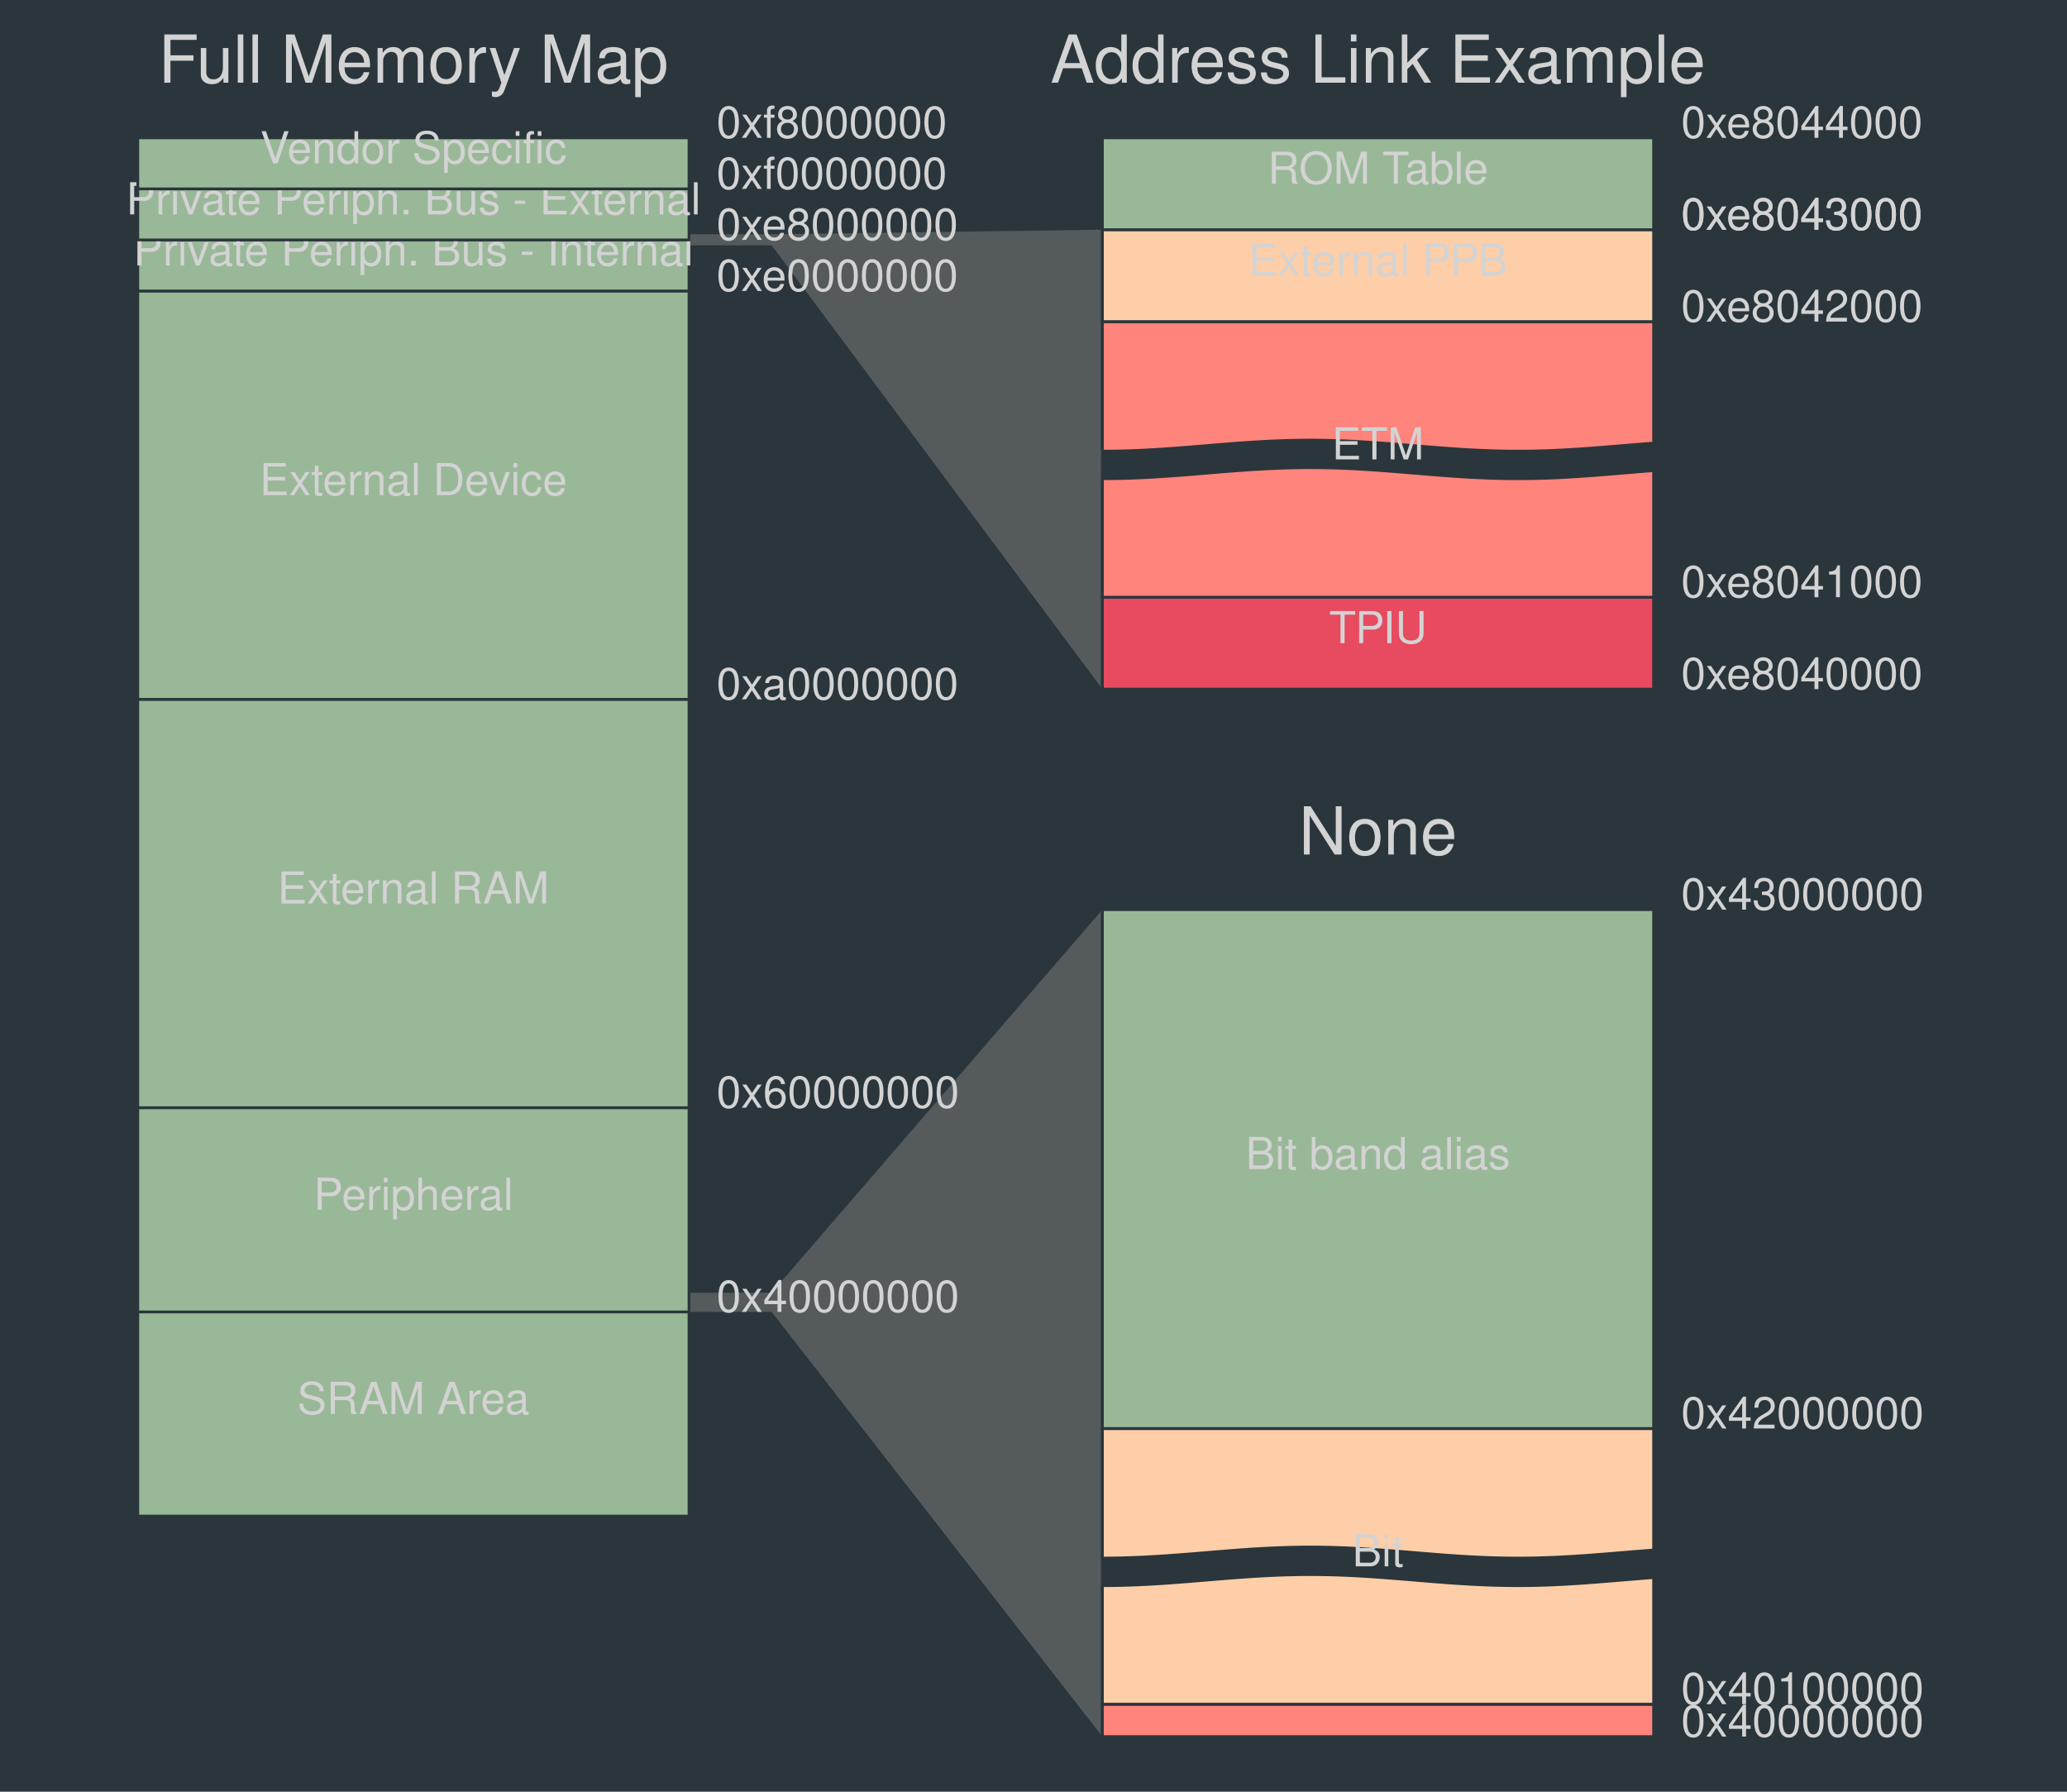
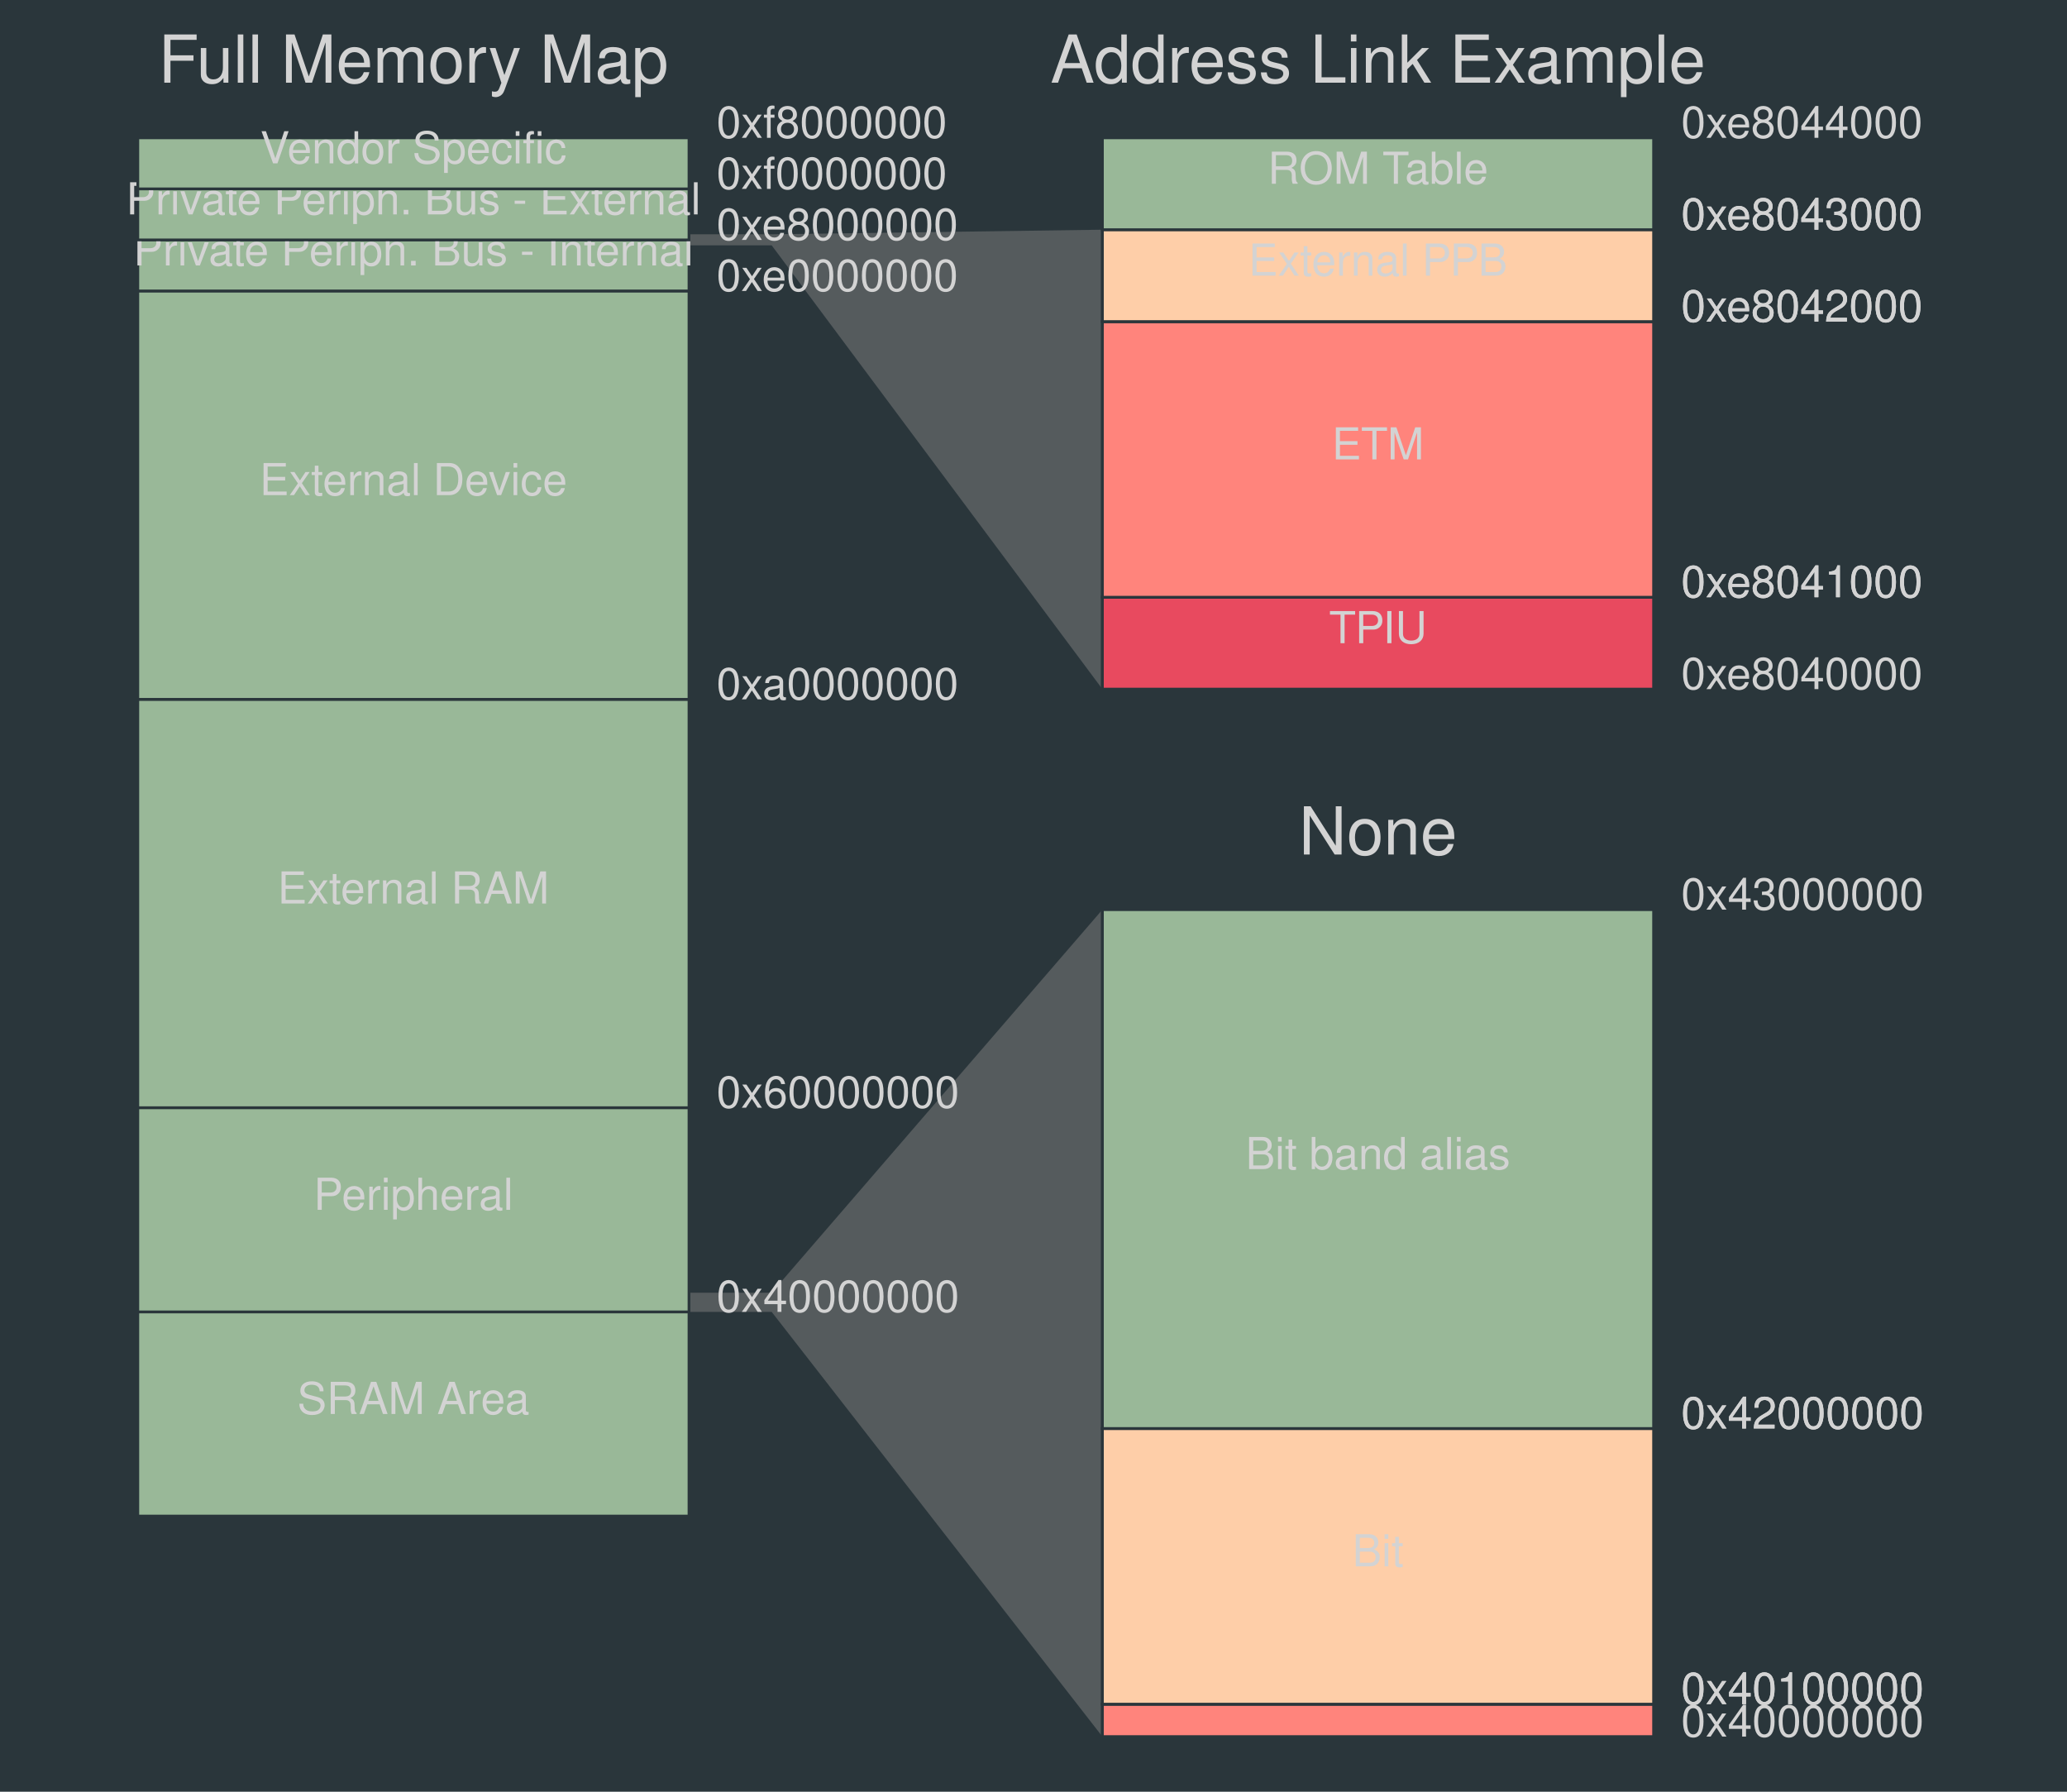
<svg xmlns="http://www.w3.org/2000/svg" width="750" height="650" viewBox="0 0 750 650">
  <rect x="0" y="0" width="750" height="650" fill="#2A363B" />
  <g>
    <g>
      <path d="M 250,475.926 L 280,475.926 L 400,630.0 L 400,330.0 L 280,468.981 L 250,468.981 Z" fill="gray" stroke="none" opacity="0.5" />
    </g>
    <g>
      <path d="M 250,89 L 280,89 L 400,250.0 L 400,83.333 L 280,85 L 250,85 Z" fill="gray" stroke="none" opacity="0.5" />
    </g>
  </g>
  <g>
    <g>
      <line x1="250" y1="87.001" x2="280" y2="87.001" stroke-width="1" stroke="none" />
      <line x1="280" y1="87.001" x2="400" y2="250.0" stroke-width="1" stroke="none" />
    </g>
  </g>
  <g>
    <text x="100.0" y="-20" stroke="black" fill="lightgrey" stroke-width="0" font-size="24px" font-weight="normal" font-family="Helvetica" text-anchor="middle" alignment-baseline="middle" transform="translate(50,50)">Full Memory Map</text>
    <g transform="translate(50,50)">
      <rect x="0" y="0" width="200" height="500" fill="#2A363B" stroke="#2A363B" stroke-width="1" />
      <rect x="0" y="425.926" width="200" height="74.074" fill="#99B898" stroke="#2A363B" stroke-width="1" />
      <text x="100.0" y="462.963" stroke="black" fill="lightgrey" stroke-width="0" font-size="16" font-weight="normal" font-family="Helvetica" text-anchor="middle" alignment-baseline="middle">SRAM Area</text>
      <text x="210" y="425.926" stroke="black" fill="lightgrey" stroke-width="0" font-size="16" font-weight="normal" font-family="Helvetica" text-anchor="start" alignment-baseline="middle">0x40000000</text>
      <rect x="0" y="351.852" width="200" height="74.074" fill="#99B898" stroke="#2A363B" stroke-width="1" />
      <text x="100.0" y="388.889" stroke="black" fill="lightgrey" stroke-width="0" font-size="16" font-weight="normal" font-family="Helvetica" text-anchor="middle" alignment-baseline="middle">Peripheral</text>
      <text x="210" y="351.852" stroke="black" fill="lightgrey" stroke-width="0" font-size="16" font-weight="normal" font-family="Helvetica" text-anchor="start" alignment-baseline="middle">0x60000000</text>
      <rect x="0" y="203.704" width="200" height="148.148" fill="#99B898" stroke="#2A363B" stroke-width="1" />
      <text x="100.0" y="277.778" stroke="black" fill="lightgrey" stroke-width="0" font-size="16" font-weight="normal" font-family="Helvetica" text-anchor="middle" alignment-baseline="middle">External RAM</text>
      <text x="210" y="203.704" stroke="black" fill="lightgrey" stroke-width="0" font-size="16" font-weight="normal" font-family="Helvetica" text-anchor="start" alignment-baseline="middle">0xa0000000</text>
      <rect x="0" y="55.556" width="200" height="148.148" fill="#99B898" stroke="#2A363B" stroke-width="1" />
      <text x="100.0" y="129.63" stroke="black" fill="lightgrey" stroke-width="0" font-size="16" font-weight="normal" font-family="Helvetica" text-anchor="middle" alignment-baseline="middle">External Device</text>
      <text x="210" y="55.556" stroke="black" fill="lightgrey" stroke-width="0" font-size="16" font-weight="normal" font-family="Helvetica" text-anchor="start" alignment-baseline="middle">0xe0000000</text>
      <rect x="0" y="37.037" width="200" height="18.519" fill="#99B898" stroke="#2A363B" stroke-width="1" />
      <text x="100.0" y="46.296" stroke="black" fill="lightgrey" stroke-width="0" font-size="16" font-weight="normal" font-family="Helvetica" text-anchor="middle" alignment-baseline="middle">Private Periph. Bus - Internal</text>
      <text x="210" y="37.037" stroke="black" fill="lightgrey" stroke-width="0" font-size="16" font-weight="normal" font-family="Helvetica" text-anchor="start" alignment-baseline="middle">0xe8000000</text>
      <rect x="0" y="18.519" width="200" height="18.519" fill="#99B898" stroke="#2A363B" stroke-width="1" />
      <text x="100.0" y="27.778" stroke="black" fill="lightgrey" stroke-width="0" font-size="16" font-weight="normal" font-family="Helvetica" text-anchor="middle" alignment-baseline="middle">Private Periph. Bus - External</text>
      <text x="210" y="18.519" stroke="black" fill="lightgrey" stroke-width="0" font-size="16" font-weight="normal" font-family="Helvetica" text-anchor="start" alignment-baseline="middle">0xf0000000</text>
      <rect x="0" y="0.0" width="200" height="18.519" fill="#99B898" stroke="#2A363B" stroke-width="1" />
      <text x="100.0" y="9.259" stroke="black" fill="lightgrey" stroke-width="0" font-size="16" font-weight="normal" font-family="Helvetica" text-anchor="middle" alignment-baseline="middle">Vendor Specific</text>
      <text x="210" y="0.0" stroke="black" fill="lightgrey" stroke-width="0" font-size="16" font-weight="normal" font-family="Helvetica" text-anchor="start" alignment-baseline="middle">0xf8000000</text>
    </g>
  </g>
  <g>
    <text x="100.0" y="-20" stroke="black" fill="lightgrey" stroke-width="0" font-size="24px" font-weight="normal" font-family="Helvetica" text-anchor="middle" alignment-baseline="middle" transform="translate(400,50)">Address Link Example</text>
    <g transform="translate(400,216.6667)">
      <rect x="0" y="0" width="200" height="33.333" fill="#2A363B" stroke="#2A363B" stroke-width="1" />
      <rect x="0" y="0.0" width="200" height="33.333" fill="#E84A5F" stroke="#2A363B" stroke-width="1" />
      <text x="100.0" y="16.667" stroke="black" fill="lightgrey" stroke-width="0" font-size="16" font-weight="normal" font-family="Helvetica" text-anchor="middle" alignment-baseline="middle">TPIU</text>
      <text x="210" y="33.333" stroke="black" fill="lightgrey" stroke-width="0" font-size="16" font-weight="normal" font-family="Helvetica" text-anchor="start" alignment-baseline="middle">0xe8040000</text>
      <text x="210" y="0.0" stroke="black" fill="lightgrey" stroke-width="0" font-size="16" font-weight="normal" font-family="Helvetica" text-anchor="start" alignment-baseline="middle">0xe8041000</text>
    </g>
    <g transform="translate(400,116.6667)">
      <rect x="0" y="0" width="200" height="100" fill="#2A363B" stroke="#2A363B" stroke-width="1" />
-       <g>
-         <polyline points="0,47.0 1,46.998 2,46.993 3,46.984 4,46.972 5,46.957 6,46.938 7,46.916 8,46.89 9,46.861 10,46.829 11,46.794 12,46.755 13,46.714 14,46.669 15,46.622 16,46.572 17,46.519 18,46.463 19,46.405 20,46.345 21,46.282 22,46.217 23,46.15 24,46.081 25,46.01 26,45.937 27,45.862 28,45.786 29,45.709 30,45.631 31,45.551 32,45.47 33,45.389 34,45.307 35,45.224 36,45.141 37,45.058 38,44.975 39,44.892 40,44.809 41,44.726 42,44.644 43,44.562 44,44.481 45,44.401 46,44.322 47,44.244 48,44.168 49,44.093 50,44.019 51,43.947 52,43.878 53,43.81 54,43.744 55,43.68 56,43.618 57,43.559 58,43.503 59,43.449 60,43.398 61,43.349 62,43.304 63,43.261 64,43.221 65,43.185 66,43.151 67,43.121 68,43.094 69,43.071 70,43.05 71,43.033 72,43.02 73,43.01 74,43.003 75,43 76,43.001 77,43.004 78,43.012 79,43.022 80,43.037 81,43.054 82,43.075 83,43.099 84,43.127 85,43.158 86,43.192 87,43.229 88,43.269 89,43.313 90,43.359 91,43.408 92,43.46 93,43.514 94,43.571 95,43.631 96,43.693 97,43.757 98,43.823 99,43.892 100,43.962 101,44.034 102,44.108 103,44.183 104,44.26 105,44.338 106,44.417 107,44.497 108,44.578 109,44.66 110,44.743 111,44.825 112,44.909 113,44.992 114,45.075 115,45.158 116,45.241 117,45.324 118,45.406 119,45.487 120,45.567 121,45.647 122,45.725 123,45.802 124,45.878 125,45.952 126,46.024 127,46.095 128,46.164 129,46.23 130,46.295 131,46.357 132,46.417 133,46.475 134,46.53 135,46.582 136,46.632 137,46.679 138,46.722 139,46.763 140,46.801 141,46.836 142,46.867 143,46.895 144,46.92 145,46.942 146,46.96 147,46.975 148,46.986 149,46.994 150,46.999 151,47 152,46.997 153,46.992 154,46.982 155,46.969 156,46.953 157,46.934 158,46.911 159,46.884 160,46.855 161,46.822 162,46.786 163,46.747 164,46.705 165,46.66 166,46.612 167,46.561 168,46.508 169,46.452 170,46.393 171,46.332 172,46.269 173,46.203 174,46.136 175,46.066 176,45.995 177,45.922 178,45.847 179,45.771 180,45.693 181,45.615 182,45.535 183,45.454 184,45.372 185,45.29 186,45.208 187,45.125 188,45.041 189,44.958 190,44.875 191,44.792 192,44.709 193,44.627 194,44.545 195,44.465 196,44.385 197,44.306 198,44.229 199,44.152 200,44.078 200,40.0 200,0.0 0,0.0 0,47.0" stroke="#2A363B" stroke-width="1" fill="#FF847C" />
-         <polyline points="0,57.0 1,56.998 2,56.993 3,56.984 4,56.972 5,56.957 6,56.938 7,56.916 8,56.89 9,56.861 10,56.829 11,56.794 12,56.755 13,56.714 14,56.669 15,56.622 16,56.572 17,56.519 18,56.463 19,56.405 20,56.345 21,56.282 22,56.217 23,56.15 24,56.081 25,56.01 26,55.937 27,55.862 28,55.786 29,55.709 30,55.631 31,55.551 32,55.47 33,55.389 34,55.307 35,55.224 36,55.141 37,55.058 38,54.975 39,54.892 40,54.809 41,54.726 42,54.644 43,54.562 44,54.481 45,54.401 46,54.322 47,54.244 48,54.168 49,54.093 50,54.019 51,53.947 52,53.878 53,53.81 54,53.744 55,53.68 56,53.618 57,53.559 58,53.503 59,53.449 60,53.398 61,53.349 62,53.304 63,53.261 64,53.221 65,53.185 66,53.151 67,53.121 68,53.094 69,53.071 70,53.05 71,53.033 72,53.02 73,53.01 74,53.003 75,53 76,53.001 77,53.004 78,53.012 79,53.022 80,53.037 81,53.054 82,53.075 83,53.099 84,53.127 85,53.158 86,53.192 87,53.229 88,53.269 89,53.313 90,53.359 91,53.408 92,53.46 93,53.514 94,53.571 95,53.631 96,53.693 97,53.757 98,53.823 99,53.892 100,53.962 101,54.034 102,54.108 103,54.183 104,54.26 105,54.338 106,54.417 107,54.497 108,54.578 109,54.66 110,54.743 111,54.825 112,54.909 113,54.992 114,55.075 115,55.158 116,55.241 117,55.324 118,55.406 119,55.487 120,55.567 121,55.647 122,55.725 123,55.802 124,55.878 125,55.952 126,56.024 127,56.095 128,56.164 129,56.23 130,56.295 131,56.357 132,56.417 133,56.475 134,56.53 135,56.582 136,56.632 137,56.679 138,56.722 139,56.763 140,56.801 141,56.836 142,56.867 143,56.895 144,56.92 145,56.942 146,56.96 147,56.975 148,56.986 149,56.994 150,56.999 151,57 152,56.997 153,56.992 154,56.982 155,56.969 156,56.953 157,56.934 158,56.911 159,56.884 160,56.855 161,56.822 162,56.786 163,56.747 164,56.705 165,56.66 166,56.612 167,56.561 168,56.508 169,56.452 170,56.393 171,56.332 172,56.269 173,56.203 174,56.136 175,56.066 176,55.995 177,55.922 178,55.847 179,55.771 180,55.693 181,55.615 182,55.535 183,55.454 184,55.372 185,55.29 186,55.208 187,55.125 188,55.041 189,54.958 190,54.875 191,54.792 192,54.709 193,54.627 194,54.545 195,54.465 196,54.385 197,54.306 198,54.229 199,54.152 200,54.078 200,60.0 200,100.0 0,100.0 0,57.0" stroke="#2A363B" stroke-width="1" fill="#FF847C" />
-       </g>
+       <rect x="0" y="0.0" width="200" height="100.0" fill="#FF847C" stroke="#2A363B" stroke-width="1" />
      <text x="100.0" y="50.0" stroke="black" fill="lightgrey" stroke-width="0" font-size="16" font-weight="normal" font-family="Helvetica" text-anchor="middle" alignment-baseline="middle">ETM</text>
+       <text x="210" y="100.0" stroke="black" fill="lightgrey" stroke-width="0" font-size="16" font-weight="normal" font-family="Helvetica" text-anchor="start" alignment-baseline="middle">0xe8041000</text>
+       <text x="210" y="0.0" stroke="black" fill="lightgrey" stroke-width="0" font-size="16" font-weight="normal" font-family="Helvetica" text-anchor="start" alignment-baseline="middle">0xe8042000</text>
    </g>
    <g transform="translate(400,50)">
      <rect x="0" y="0" width="200" height="66.667" fill="#2A363B" stroke="#2A363B" stroke-width="1" />
      <rect x="0" y="33.333" width="200" height="33.333" fill="#FECEA8" stroke="#2A363B" stroke-width="1" />
      <text x="100.0" y="50" stroke="black" fill="lightgrey" stroke-width="0" font-size="16" font-weight="normal" font-family="Helvetica" text-anchor="middle" alignment-baseline="middle">External PPB</text>
      <text x="210" y="66.667" stroke="black" fill="lightgrey" stroke-width="0" font-size="16" font-weight="normal" font-family="Helvetica" text-anchor="start" alignment-baseline="middle">0xe8042000</text>
      <text x="210" y="33.333" stroke="black" fill="lightgrey" stroke-width="0" font-size="16" font-weight="normal" font-family="Helvetica" text-anchor="start" alignment-baseline="middle">0xe8043000</text>
      <rect x="0" y="0.0" width="200" height="33.333" fill="#99B898" stroke="#2A363B" stroke-width="1" />
      <text x="100.0" y="16.667" stroke="black" fill="lightgrey" stroke-width="0" font-size="16" font-weight="normal" font-family="Helvetica" text-anchor="middle" alignment-baseline="middle">ROM Table</text>
      <text x="210" y="33.333" stroke="black" fill="lightgrey" stroke-width="0" font-size="16" font-weight="normal" font-family="Helvetica" text-anchor="start" alignment-baseline="middle">0xe8043000</text>
      <text x="210" y="0.0" stroke="black" fill="lightgrey" stroke-width="0" font-size="16" font-weight="normal" font-family="Helvetica" text-anchor="start" alignment-baseline="middle">0xe8044000</text>
    </g>
  </g>
  <g>
    <text x="100.0" y="-20" stroke="black" fill="lightgrey" stroke-width="0" font-size="24px" font-weight="normal" font-family="Helvetica" text-anchor="middle" alignment-baseline="middle" transform="translate(400,330)">None</text>
    <g transform="translate(400,618.2353)">
      <rect x="0" y="0" width="200" height="11.765" fill="#2A363B" stroke="#2A363B" stroke-width="1" />
      <rect x="0" y="0.0" width="200" height="11.765" fill="#FF847C" stroke="#2A363B" stroke-width="1" />
      <text x="210" y="11.765" stroke="black" fill="lightgrey" stroke-width="0" font-size="16" font-weight="normal" font-family="Helvetica" text-anchor="start" alignment-baseline="middle">0x40000000</text>
      <text x="210" y="0.0" stroke="black" fill="lightgrey" stroke-width="0" font-size="16" font-weight="normal" font-family="Helvetica" text-anchor="start" alignment-baseline="middle">0x40100000</text>
    </g>
    <g transform="translate(400,518.2353)">
      <rect x="0" y="0" width="200" height="100" fill="#2A363B" stroke="#2A363B" stroke-width="1" />
-       <g>
-         <polyline points="0,47.0 1,46.998 2,46.993 3,46.984 4,46.972 5,46.957 6,46.938 7,46.916 8,46.89 9,46.861 10,46.829 11,46.794 12,46.755 13,46.714 14,46.669 15,46.622 16,46.572 17,46.519 18,46.463 19,46.405 20,46.345 21,46.282 22,46.217 23,46.15 24,46.081 25,46.01 26,45.937 27,45.862 28,45.786 29,45.709 30,45.631 31,45.551 32,45.47 33,45.389 34,45.307 35,45.224 36,45.141 37,45.058 38,44.975 39,44.892 40,44.809 41,44.726 42,44.644 43,44.562 44,44.481 45,44.401 46,44.322 47,44.244 48,44.168 49,44.093 50,44.019 51,43.947 52,43.878 53,43.81 54,43.744 55,43.68 56,43.618 57,43.559 58,43.503 59,43.449 60,43.398 61,43.349 62,43.304 63,43.261 64,43.221 65,43.185 66,43.151 67,43.121 68,43.094 69,43.071 70,43.05 71,43.033 72,43.02 73,43.01 74,43.003 75,43 76,43.001 77,43.004 78,43.012 79,43.022 80,43.037 81,43.054 82,43.075 83,43.099 84,43.127 85,43.158 86,43.192 87,43.229 88,43.269 89,43.313 90,43.359 91,43.408 92,43.46 93,43.514 94,43.571 95,43.631 96,43.693 97,43.757 98,43.823 99,43.892 100,43.962 101,44.034 102,44.108 103,44.183 104,44.26 105,44.338 106,44.417 107,44.497 108,44.578 109,44.66 110,44.743 111,44.825 112,44.909 113,44.992 114,45.075 115,45.158 116,45.241 117,45.324 118,45.406 119,45.487 120,45.567 121,45.647 122,45.725 123,45.802 124,45.878 125,45.952 126,46.024 127,46.095 128,46.164 129,46.23 130,46.295 131,46.357 132,46.417 133,46.475 134,46.53 135,46.582 136,46.632 137,46.679 138,46.722 139,46.763 140,46.801 141,46.836 142,46.867 143,46.895 144,46.92 145,46.942 146,46.96 147,46.975 148,46.986 149,46.994 150,46.999 151,47 152,46.997 153,46.992 154,46.982 155,46.969 156,46.953 157,46.934 158,46.911 159,46.884 160,46.855 161,46.822 162,46.786 163,46.747 164,46.705 165,46.66 166,46.612 167,46.561 168,46.508 169,46.452 170,46.393 171,46.332 172,46.269 173,46.203 174,46.136 175,46.066 176,45.995 177,45.922 178,45.847 179,45.771 180,45.693 181,45.615 182,45.535 183,45.454 184,45.372 185,45.29 186,45.208 187,45.125 188,45.041 189,44.958 190,44.875 191,44.792 192,44.709 193,44.627 194,44.545 195,44.465 196,44.385 197,44.306 198,44.229 199,44.152 200,44.078 200,40.0 200,0.0 0,0.0 0,47.0" stroke="#2A363B" stroke-width="1" fill="#FECEA8" />
-         <polyline points="0,57.0 1,56.998 2,56.993 3,56.984 4,56.972 5,56.957 6,56.938 7,56.916 8,56.89 9,56.861 10,56.829 11,56.794 12,56.755 13,56.714 14,56.669 15,56.622 16,56.572 17,56.519 18,56.463 19,56.405 20,56.345 21,56.282 22,56.217 23,56.15 24,56.081 25,56.01 26,55.937 27,55.862 28,55.786 29,55.709 30,55.631 31,55.551 32,55.47 33,55.389 34,55.307 35,55.224 36,55.141 37,55.058 38,54.975 39,54.892 40,54.809 41,54.726 42,54.644 43,54.562 44,54.481 45,54.401 46,54.322 47,54.244 48,54.168 49,54.093 50,54.019 51,53.947 52,53.878 53,53.81 54,53.744 55,53.68 56,53.618 57,53.559 58,53.503 59,53.449 60,53.398 61,53.349 62,53.304 63,53.261 64,53.221 65,53.185 66,53.151 67,53.121 68,53.094 69,53.071 70,53.05 71,53.033 72,53.02 73,53.01 74,53.003 75,53 76,53.001 77,53.004 78,53.012 79,53.022 80,53.037 81,53.054 82,53.075 83,53.099 84,53.127 85,53.158 86,53.192 87,53.229 88,53.269 89,53.313 90,53.359 91,53.408 92,53.46 93,53.514 94,53.571 95,53.631 96,53.693 97,53.757 98,53.823 99,53.892 100,53.962 101,54.034 102,54.108 103,54.183 104,54.26 105,54.338 106,54.417 107,54.497 108,54.578 109,54.66 110,54.743 111,54.825 112,54.909 113,54.992 114,55.075 115,55.158 116,55.241 117,55.324 118,55.406 119,55.487 120,55.567 121,55.647 122,55.725 123,55.802 124,55.878 125,55.952 126,56.024 127,56.095 128,56.164 129,56.23 130,56.295 131,56.357 132,56.417 133,56.475 134,56.53 135,56.582 136,56.632 137,56.679 138,56.722 139,56.763 140,56.801 141,56.836 142,56.867 143,56.895 144,56.92 145,56.942 146,56.96 147,56.975 148,56.986 149,56.994 150,56.999 151,57 152,56.997 153,56.992 154,56.982 155,56.969 156,56.953 157,56.934 158,56.911 159,56.884 160,56.855 161,56.822 162,56.786 163,56.747 164,56.705 165,56.66 166,56.612 167,56.561 168,56.508 169,56.452 170,56.393 171,56.332 172,56.269 173,56.203 174,56.136 175,56.066 176,55.995 177,55.922 178,55.847 179,55.771 180,55.693 181,55.615 182,55.535 183,55.454 184,55.372 185,55.29 186,55.208 187,55.125 188,55.041 189,54.958 190,54.875 191,54.792 192,54.709 193,54.627 194,54.545 195,54.465 196,54.385 197,54.306 198,54.229 199,54.152 200,54.078 200,60.0 200,100.0 0,100.0 0,57.0" stroke="#2A363B" stroke-width="1" fill="#FECEA8" />
-       </g>
+       <rect x="0" y="0.0" width="200" height="100.0" fill="#FECEA8" stroke="#2A363B" stroke-width="1" />
      <text x="100.0" y="50.0" stroke="black" fill="lightgrey" stroke-width="0" font-size="16" font-weight="normal" font-family="Helvetica" text-anchor="middle" alignment-baseline="middle">Bit</text>
+       <text x="210" y="100.0" stroke="black" fill="lightgrey" stroke-width="0" font-size="16" font-weight="normal" font-family="Helvetica" text-anchor="start" alignment-baseline="middle">0x40100000</text>
+       <text x="210" y="0.0" stroke="black" fill="lightgrey" stroke-width="0" font-size="16" font-weight="normal" font-family="Helvetica" text-anchor="start" alignment-baseline="middle">0x42000000</text>
    </g>
    <g transform="translate(400,330.0)">
      <rect x="0" y="0" width="200" height="188.235" fill="#2A363B" stroke="#2A363B" stroke-width="1" />
      <rect x="0" y="0.0" width="200" height="188.235" fill="#99B898" stroke="#2A363B" stroke-width="1" />
      <text x="100.0" y="94.118" stroke="black" fill="lightgrey" stroke-width="0" font-size="16" font-weight="normal" font-family="Helvetica" text-anchor="middle" alignment-baseline="middle">Bit band alias</text>
      <text x="210" y="188.235" stroke="black" fill="lightgrey" stroke-width="0" font-size="16" font-weight="normal" font-family="Helvetica" text-anchor="start" alignment-baseline="middle">0x42000000</text>
      <text x="210" y="0.0" stroke="black" fill="lightgrey" stroke-width="0" font-size="16" font-weight="normal" font-family="Helvetica" text-anchor="start" alignment-baseline="middle">0x43000000</text>
    </g>
  </g>
  <g>
    <g transform="translate(50,50)" />
    <g transform="translate(400,216.6667)" />
    <g transform="translate(400,116.6667)" />
    <g transform="translate(400,50)" />
    <g transform="translate(400,618.2353)" />
    <g transform="translate(400,518.2353)" />
    <g transform="translate(400,330.0)" />
  </g>
  <g>
    <g transform="translate(50,50)">
      <g />
      <g />
      <g />
      <g />
      <g />
      <g />
      <g />
    </g>
    <g transform="translate(400,216.6667)">
      <g />
    </g>
    <g transform="translate(400,116.6667)">
      <g />
    </g>
    <g transform="translate(400,50)">
      <g />
      <g />
    </g>
    <g transform="translate(400,618.2353)">
      <g />
    </g>
    <g transform="translate(400,518.2353)">
      <g />
    </g>
    <g transform="translate(400,330.0)">
      <g />
    </g>
  </g>
</svg>
